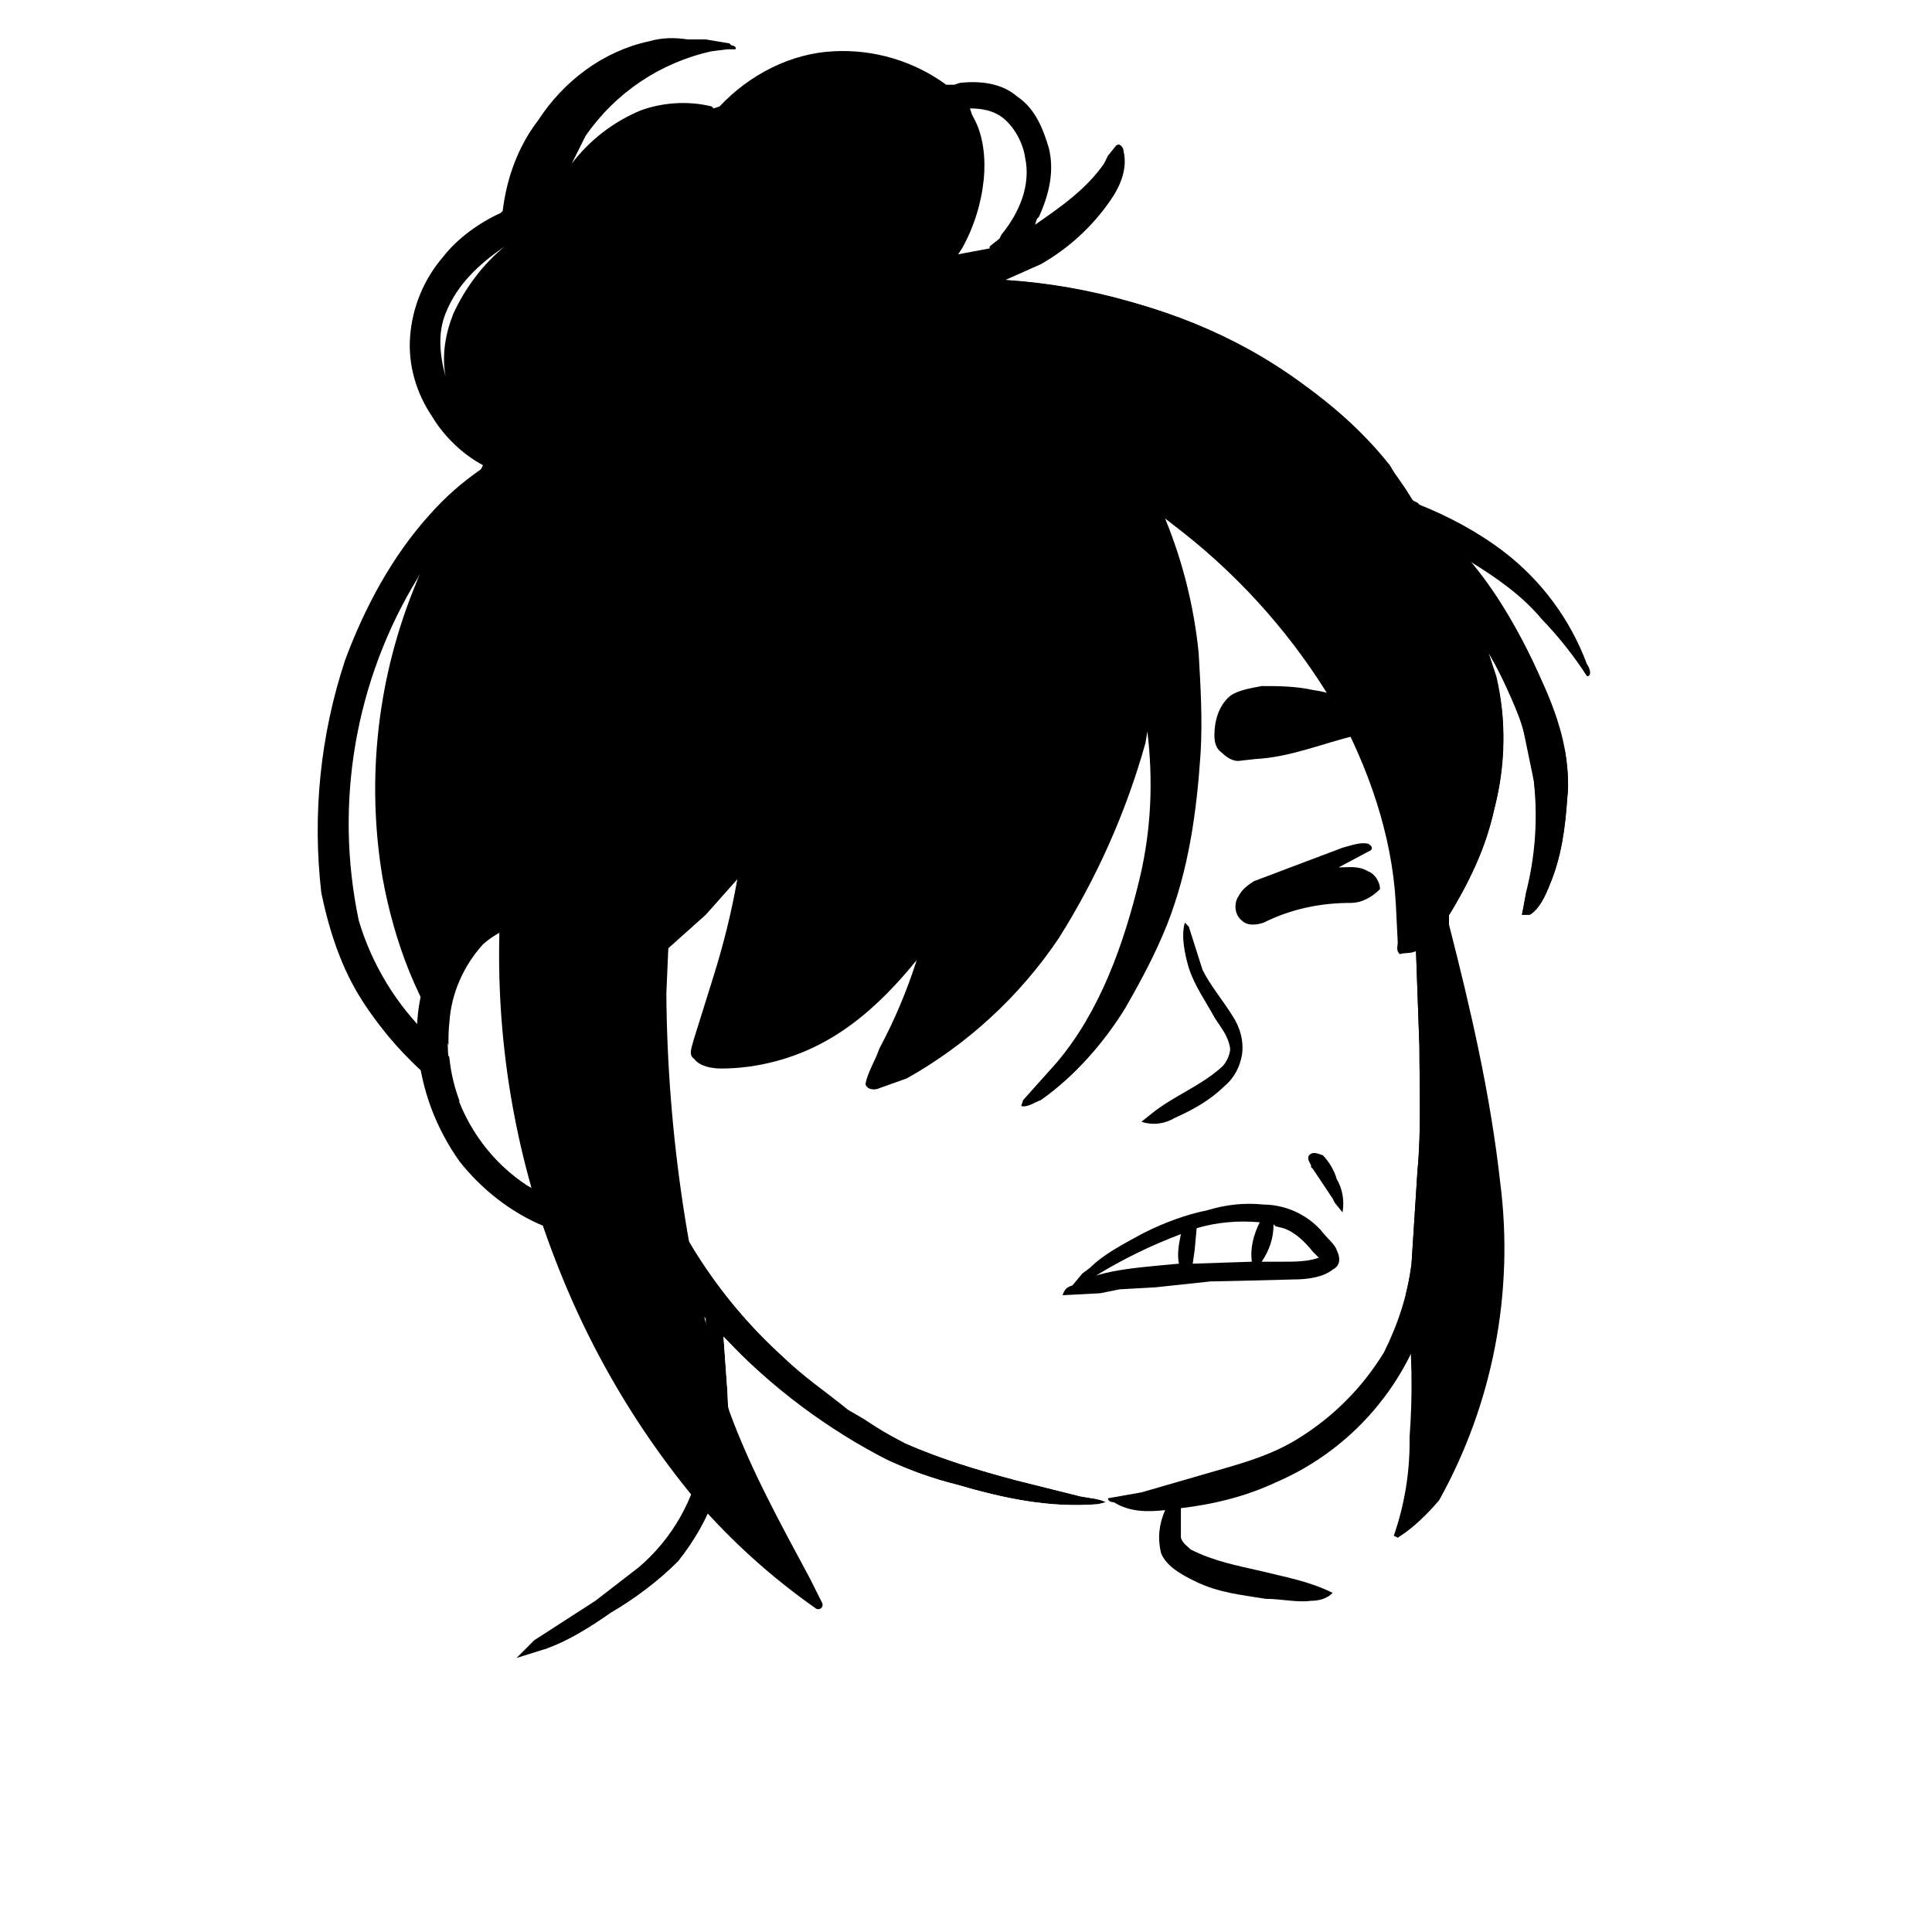
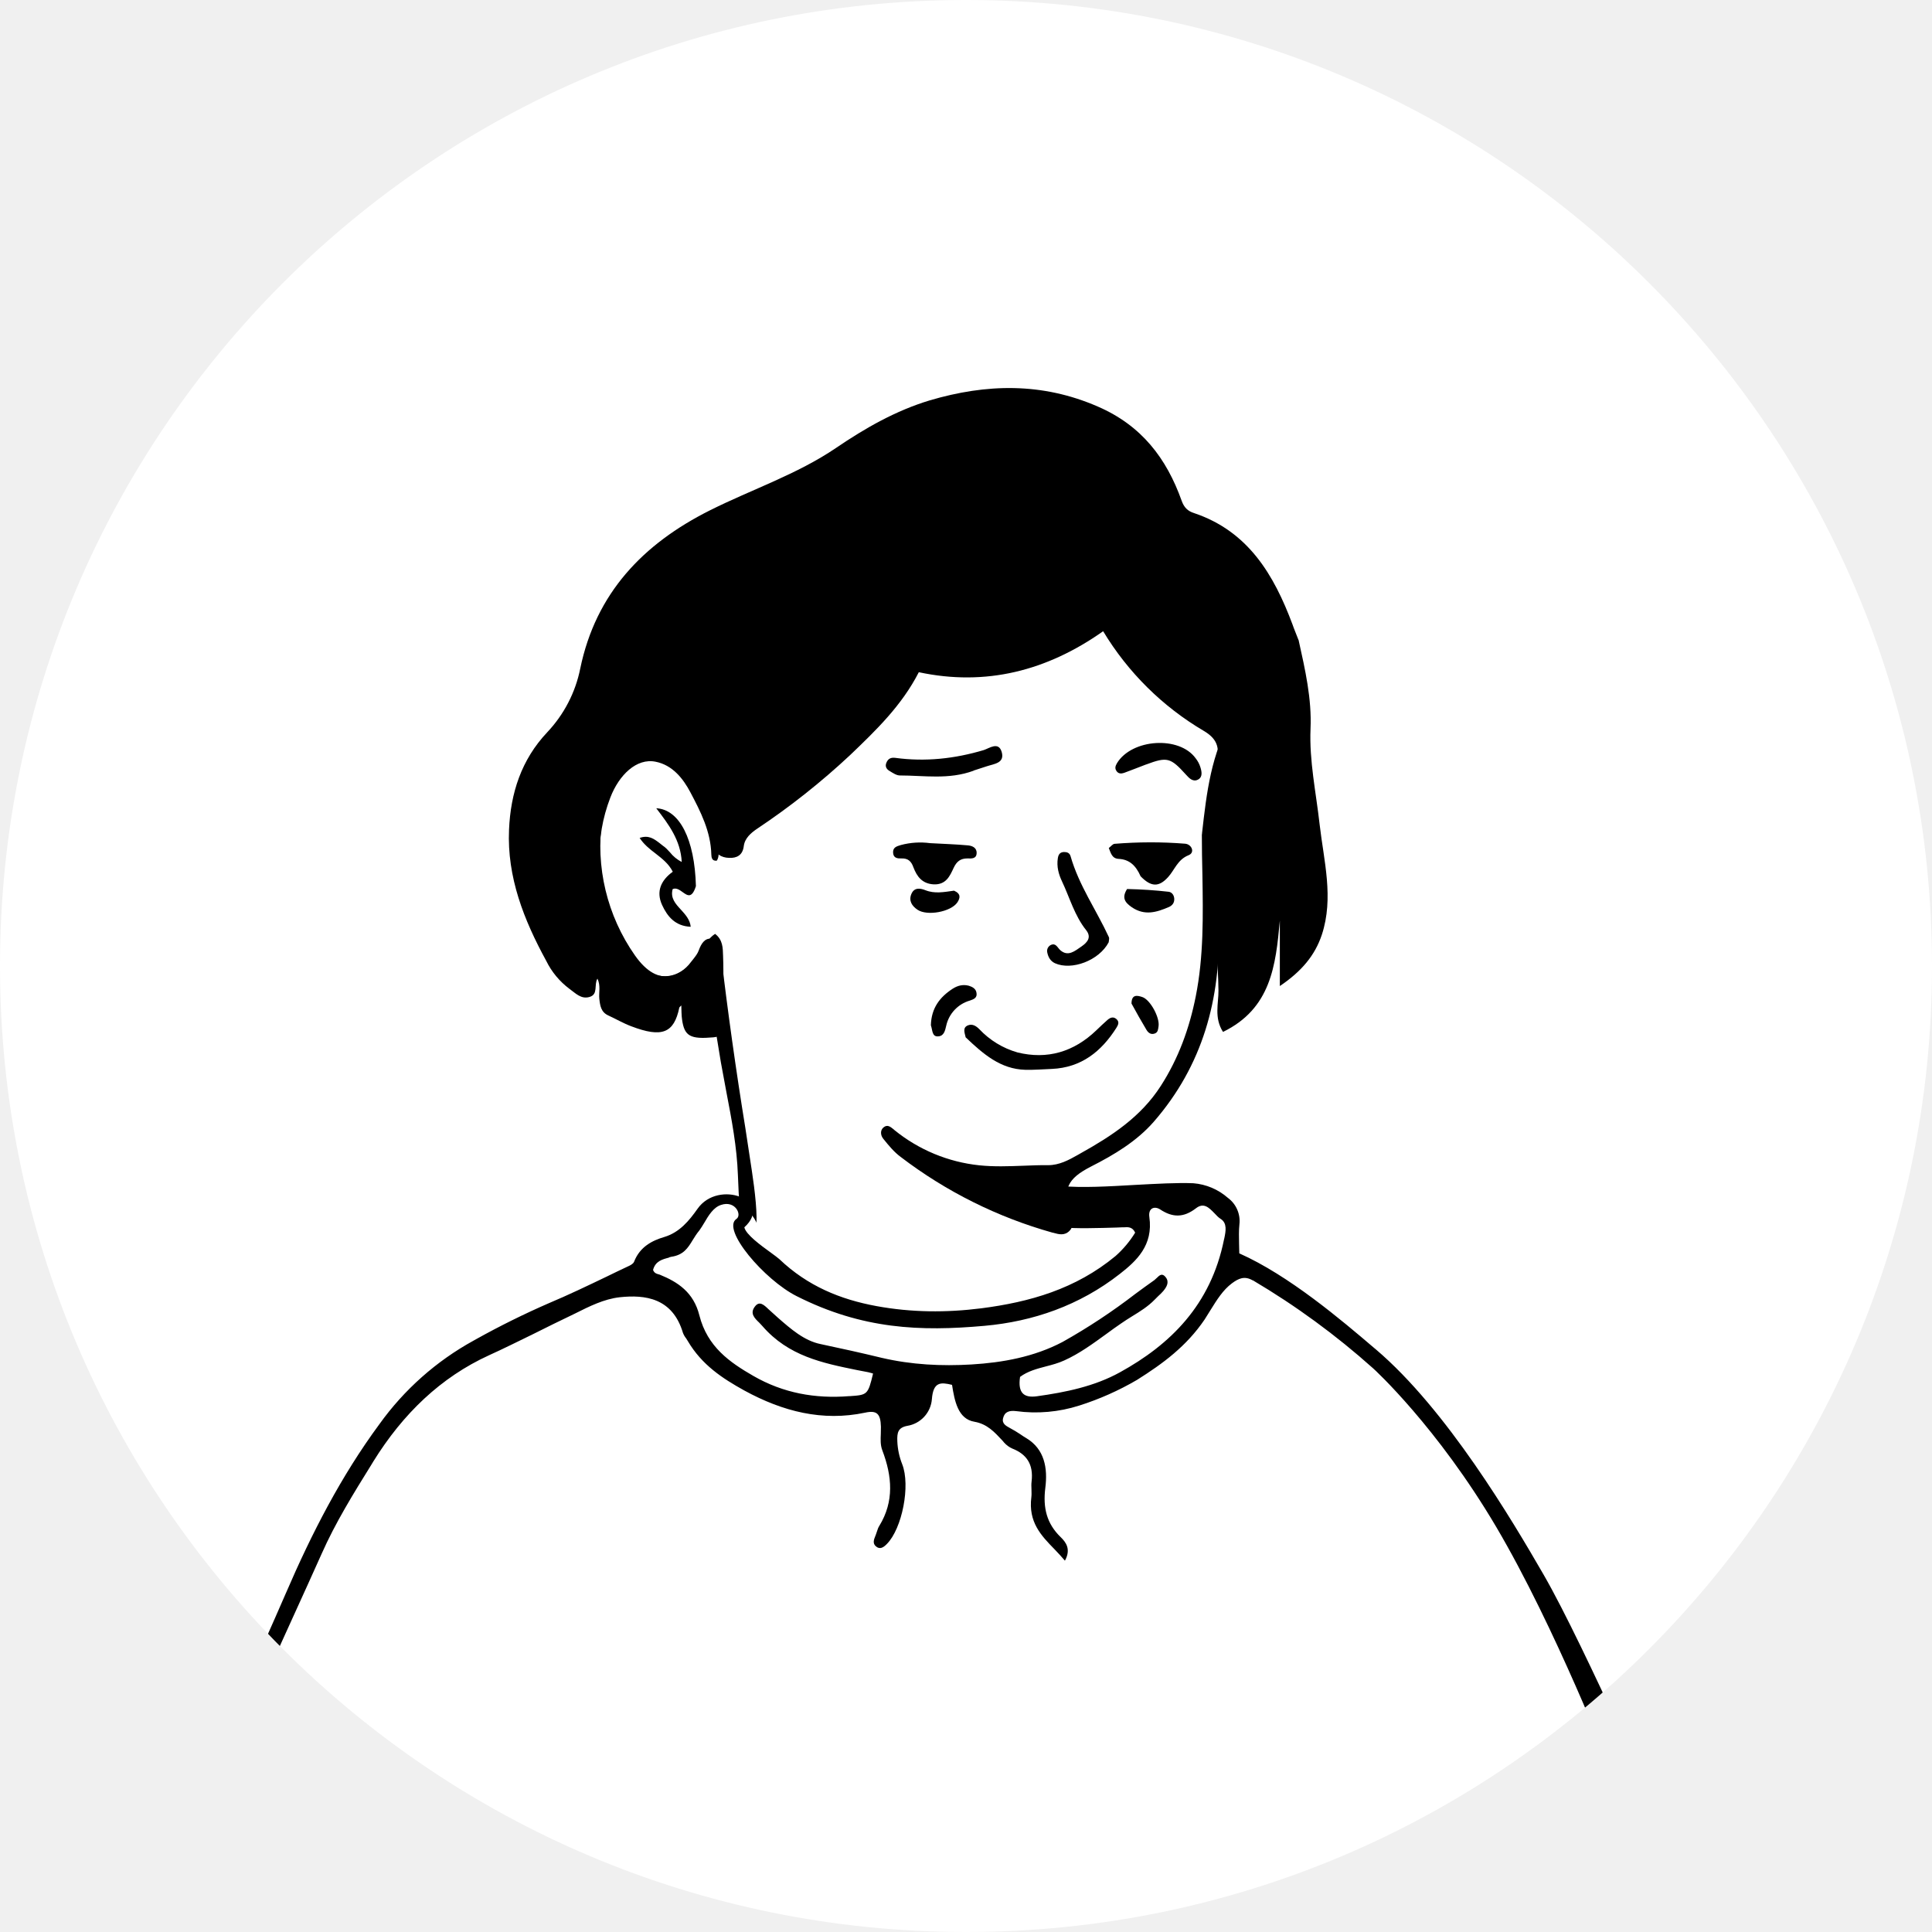
- <svg xmlns="http://www.w3.org/2000/svg" viewBox="0 0 980 980" fill="none" shape-rendering="auto">
+ <svg xmlns="http://www.w3.org/2000/svg" viewBox="0 0 1744 1744" fill="none" shape-rendering="auto">
  <mask id="viewboxMask">
-     <rect width="980" height="980" rx="0" ry="0" x="0" y="0" fill="#fff" />
+     <rect width="1744" height="1744" rx="872" ry="872" x="0" y="0" fill="#fff" />
  </mask>
  <g mask="url(#viewboxMask)">
-     <rect fill="#ffffff" width="980" height="980" x="0" y="0" />
-     <g transform="translate(10 -60)">
-       <path fill-rule="evenodd" clip-rule="evenodd" d="M348 80h-9c-7-1-13-1-20 1-23 5-43 20-56 40-10 13-16 29-18 46l-1 1c-11 5-22 13-29 22a70 70 0 0 0-17 41c-1 14 3 28 11 40 6 10 15 19 26 25l-1 2c-10 7-18 14-26 23-19 21-33 47-43 74a275 275 0 0 0-12 118c4 19 10 38 21 55a182 182 0 0 0 78 67 435 435 0 0 0 141 234v1l10 6c2 0 3 1 4-1v-3l-1-1-9-18-5-8c-10-20-20-39-28-59-11-25-18-51-23-77a998 998 0 0 1-12-112c-2-16-1-32-1-48a2087 2087 0 0 0 3-10l1-1c8-6 14-13 21-20l1-1 10-11-8 35-1 3a394 394 0 0 1-15 49c0 3 2 5 4 6 3 3 8 3 12 3 9 0 18-2 27-4 12-3 24-8 34-16 15-9 27-22 38-35l-1 3a266 266 0 0 1-19 45c-2 4-5 9-6 14 0 2 2 3 3 3 3 1 7 0 11-2h1c16-6 29-16 42-27a252 252 0 0 0 53-68c14-24 26-50 32-78l1-3 1-3a231 231 0 0 1-11 96 215 215 0 0 1-49 87l-4 4-1 3c3 1 6-1 8-2l1-1c18-12 33-30 44-49a276 276 0 0 0 38-127c1-20 0-40-2-60s-6-41-16-59l2 1a340 340 0 0 1 58 58l3 3c-4 28-6 56-4 84l1 12c2 21 4 43 8 64 2 12 6 24 11 36l4 9 9 23 18 48a351 351 0 0 1 14 128 145 145 0 0 1-8 50l2 1c8-5 15-12 21-19a263 263 0 0 0 31-161c-5-45-15-88-26-131v-5c19-30 30-66 27-102-1-11-4-21-7-31 7 12 12 24 17 36l6 29a158 158 0 0 1-4 57l-2 11h4c5-3 8-10 10-15 6-14 8-30 9-45 2-21-5-42-14-61-9-20-20-40-34-57l-1-1c13 8 26 17 36 29a192 192 0 0 1 23 29c3 0 1-5 0-6a128 128 0 0 0-42-57c-13-10-28-18-43-24l-1-1-4-2-10-17c-19-24-44-43-71-58a298 298 0 0 0-124-36l18-8c14-8 26-19 35-32 5-7 9-16 7-25 0-2-2-5-4-3l-4 5-2 4c-9 13-22 22-35 31l1-3 1-1c5-11 8-23 5-35-3-10-7-20-16-26-8-7-19-8-29-7l-3 1h-4a89 89 0 0 0-57-17c-22 1-43 12-58 28l-3 1-1-1c-12-3-25-2-36 2a85 85 0 0 0-35 27l6-12 1-2a105 105 0 0 1 64-43l8-1h4c1-1-1-2-2-2l-1-1-12-2Zm151 40c-5-4-11-5-17-5l1 3 1 2c5 9 6 21 5 31a91 91 0 0 1-11 35l-2 3 16-3v-1l5-4 1-2c9-11 15-25 12-39-1-7-5-15-11-20Zm-253 65c-11 9-20 21-26 34-4 10-6 21-4 32-3-11-4-22 0-32 6-15 17-25 30-34Zm-45 171 2-5-1 2a239 239 0 0 0-30 174 136 136 0 0 0 36 59c6 7 13 13 20 18l-5-5-1-3c-20-26-32-58-38-91a273 273 0 0 1 17-149Z" fill="#000000" />
-       <path d="M528 244c41 6 80 22 113 47 28 21 50 49 65 81 13 28 20 60 19 91-1 15-3 30-8 44h-2l1-21c1-30-2-59-13-87-10-30-28-57-50-79-42-40-98-62-156-63a243 243 0 0 0-196 94 207 207 0 0 0-40 139l2 25c8 0 19 0 25 7l-3 3-17 1c-12 1-24 5-33 13a64 64 0 0 0-17 39c-5 32 12 65 39 83 16 10 36 15 55 9 4-2 9-5 14-3 3 1 4 4 5 7a251 251 0 0 0 90 100c8 7 18 13 28 18 18 8 38 14 57 19l32 8c5 1 9 1 13 3l-4 1c-25 2-48-3-72-10-12-3-23-7-34-12a306 306 0 0 1-84-63l2 28c1 17 0 35-6 52-4 12-11 24-19 34-10 10-22 19-34 26-10 7-21 14-32 18l-16 5 9-9 31-20 22-17a95 95 0 0 0 32-56c2-14 2-28 2-43v-27c-10-14-22-29-27-46-17 8-38 7-55-1-17-7-32-19-43-33-12-17-19-36-21-56s2-40 15-56c9-10 22-18 35-21-4-14-6-29-6-44a234 234 0 0 1 83-173 249 249 0 0 1 199-55Z" fill="#000" />
-       <path d="M653 320c22 22 40 49 50 79 11 28 14 57 13 87l-1 21-5 15-2 13 2 56c0 21 1 42-1 63l-3 47c-2 16-7 31-14 45-11 18-26 33-44 44-13 8-27 12-41 16l-38 11-17 3c0 1 1 2 3 2 8 5 17 5 26 4-3 7-4 14-2 22 3 7 11 11 17 14 12 6 24 7 36 9 7 6 14 14 16 24 2 8 2 16-2 23-5 10-14 18-24 23-13 8-27 14-42 18a468 468 0 0 1-222-1c-17-4-33-9-48-17-12-6-23-13-32-22-5-7-9-14-10-23 11-4 22-11 32-18 12-7 24-16 34-26 8-10 15-22 19-34 6-17 7-35 6-52l-2-28 22 23c19 15 40 30 62 40 11 5 22 9 34 12 24 7 47 12 72 10l4-1c-4-2-8-2-13-3l-32-8c-19-5-39-11-57-19l-29-17c-11-9-23-17-33-27a251 251 0 0 1-56-74c-1-3-2-6-5-7-5-2-10 1-14 3-19 6-39 1-55-9a88 88 0 0 1-39-83c1-14 7-28 17-39 9-8 21-12 33-13l17-1 3-3c-6-7-17-7-25-7l-2-25a207 207 0 0 1 40-139 243 243 0 0 1 196-94c58 1 114 23 156 63Z" fill="#ffffff" />
-       <path d="M710 522c3 0 3 4 4 6 3 11 4 23 5 34l2 21c1 22 2 43 1 65-1 21-1 44-5 65a136 136 0 0 1-80 99c-15 7-31 11-48 13v15c1 3 3 4 5 6 12 6 23 8 36 11 12 3 24 5 36 11-3 3-7 4-11 4-7 1-15-1-23-1-12-2-24-3-36-9-6-3-14-7-17-14-2-8-1-15 2-22-9 1-18 1-26-4-2 0-3-1-3-2l17-3 38-11c14-4 28-8 41-16 18-11 33-26 44-44 7-14 12-29 14-45l3-47c2-21 1-42 1-63l-2-56 2-13ZM252 549c8 0 17 1 23 7 5 4 10 9 12 15 1 3 0 6-2 8l-13 8c-7 6-7 19 0 25 6 5 14 8 21 11 2 0 5 1 6 3-1 2-3 3-5 3-10 0-20-3-28-9-5-3-8-8-9-13-2-8-2-17 4-24 4-6 11-9 18-12-4-5-7-11-14-13-7-3-15-3-22-5l9-4Z" fill="#000" />
-       <path d="M455 468c14 0 27 5 38 13 15 10 26 25 30 43v14c-1 1-2 2-4 1-3-3-5-8-7-12-8-14-18-28-32-36-10-6-22-8-33-6 7 12 11 26 11 40 0 9-4 16-8 24-2 2-5 1-7 1-7 0-13-2-20-4-3-2-8-4-10-8l-1-14 4-19-6 8c-3 4-10 4-13 0-3-3-3-8-1-12 6-8 13-16 22-22 11-8 24-11 37-11ZM684 488c2 1 3 3 0 4l-15 8c5 0 10-1 15 2 3 1 6 5 6 9-4 4-9 7-15 7-15 0-30 3-44 10-3 1-8 2-11-1-4-3-4-9-2-12 2-4 5-6 8-8l45-17c4-1 9-3 13-2Z" fill="#000000" />
-       <path d="M480 404c10 1 19 0 29 3 9 3 18 10 22 19 4 6 2 16-6 19-6 4-15 3-23 2-20-3-40-9-60-14l-20-4-10-2-4-4c2-4 6-6 10-7l20-7 18-3 24-2ZM656 410c8 1 15 4 22 7l9 4c2 2 3 6 1 8l-10 4c-17 4-33 11-51 12l-9 1c-3 0-6-2-8-4-3-2-4-5-4-9 0-7 2-15 8-20 4-3 11-4 16-5 8 0 17 0 26 2Z" fill="#000000" />
-       <path d="M296 658c3 2 5 6 5 9 2 8 1 17 0 25-2 6-3 14-9 17-6 2-11-1-13-6-3-8-1-18 0-26 1-5 2-12 5-16s8-5 12-3Z" fill="#000000" />
-       <path d="m591 528 2 2 7 22c4 8 10 15 15 23 4 6 6 13 5 20-1 6-4 12-9 16-7 7-16 12-25 16-5 3-11 4-17 2l5-4c11-9 25-14 36-24 2-2 4-6 4-9-1-7-5-11-8-16-5-9-10-16-13-25-2-7-4-16-2-23Z" fill="#000000" />
-       <path fill-rule="evenodd" clip-rule="evenodd" d="M661 646c3 3 6 8 7 12 3 5 4 11 3 17l-4-5-1-2-10-15-1-1v-1c-1-2-2-3-1-5 2-2 4-1 7 0Zm-30 25a40 40 0 0 1 29 13c3 4 7 7 8 10 2 4 2 8-2 10-5 4-13 5-20 5a5207 5207 0 0 1-42 1l-28 3-18 1-10 2-19 1c1-3 2-4 5-5l5-6 4-3c7-7 17-12 26-17l2-1c10-5 21-9 31-11 10-3 19-4 29-3Zm-6 29c-1-7 1-14 4-20-11-1-22 0-32 3l-1 11-1 7 30-1Zm11-19 1 1 4 1c6 2 11 7 15 12l3 3c-6 2-12 2-19 2h-10c4-6 6-12 6-19Zm-48 20c-1-5 0-10 1-15a254 254 0 0 0-43 21c10-3 21-4 31-5l11-1Z" fill="#000000" />
-       <path d="M559 212c40 10 78 29 108 56 14 11 26 25 36 40l5 8c10 9 19 19 27 29a236 236 0 0 1 49 97c1 8 2 15 1 23-1 15-3 30-9 44-2 5-5 12-10 15h-4l2-9a154 154 0 0 0 1-76c-4-17-11-33-20-48l4 12c5 21 5 45-1 67-4 20-13 38-24 56-5 5-9 12-15 16-3 2-6 1-9 2-2-2-1-4-1-6l-1-20c-2-35-14-69-31-100a318 318 0 0 0-77-88l-9-7a244 244 0 0 1 17 68c1 17 2 34 1 51-2 30-6 59-17 87-6 15-13 28-21 42-11 18-26 35-43 47-3 1-7 4-10 3l1-3 17-19c22-26 34-60 42-93 6-25 7-50 4-75l-1 6a376 376 0 0 1-44 99 227 227 0 0 1-77 71l-14 5c-2 1-6 1-7-2 1-6 5-12 7-18a267 267 0 0 0 19-45c-13 16-28 31-46 41-16 9-35 14-53 14-5 0-11-1-14-5-3-2-1-6 0-10l10-32c5-16 9-32 12-49l-16 18-19 17-1 23a756 756 0 0 0 32 212c11 30 26 57 41 85l6 12c1 2-1 4-3 3a335 335 0 0 1-61-55 433 433 0 0 1-97-326l-2-4a181 181 0 0 1-13-130c10-32 27-60 50-83 27-27 61-47 97-60 58-20 122-22 181-6Z" fill="#000000" />
+     <rect fill="#ffffff" width="1744" height="1744" x="0" y="0" />
+     <g transform="translate(531 487)">
+       <path d="M554 727.7c-99.2 297-363.8 388.6-503.7 19.8-19.3-50.7 31-69.5 66.2-91.9 24.1-15.3 36.8-28.5 35.3-42.2-7-64.4-36.9-243.8-36.9-243.8l-3-5.8s.7-1.6-2.2 1.2c-3 3-9.9 34.2-37 34.2-24.5 0-49.2-10.9-61-86.3C7.2 285.6 9.6 214 40 201c12.5-5.3 24-7.2 35.2-.8 11.3 6.4-13-22 112-126C268.4 6.4 396.7-3.5 448.5 8 500.3 19.5 552 44.8 574.9 98.5c27.8 65-25.9 114.3-14 262.5-2.2 53.6.8 171.2-146.6 210.6-28 7.5-19.3 48.4 22.7 58.4 67 21 117 72.3 117 97.9" fill="#fff" />
+       <path fill-rule="evenodd" clip-rule="evenodd" d="m554 266.2.1-1.4c4.1-36.4 8.2-71.7 27.1-103.4 6.5 4.4 5.7 10 3.7 15.2-19.9 51.2-18 104.4-16.2 157.6l.4 14c2.1 66.4-14.5 126.8-58.7 177.5-15.4 17.6-35.8 29.8-56.5 40.3-21.4 11-25.9 20.1-19.2 43.6l.8 2.6c1.4 3.9 2.8 7.9-1 11.8-4.5 4.6-9.5 3.3-14.8 1.8l-.6-.1a406.4 406.4 0 0 1-137-68.3c-6-4.4-10.8-10.3-15.5-16.1l-.3-.4c-2.5-3-3-7.8.5-10.4 3.3-2.5 5.8-.5 8.7 1.8l1 .9a145.5 145.5 0 0 0 76.3 31.7c13.4 1.4 26.6.9 40 .4 7.4-.3 14.8-.6 22.3-.5 10.2 0 18.7-4.7 26.7-9.2l2.8-1.6c27.8-15.5 54.3-32.8 72.2-60.7 16.1-25 25.9-52.2 31.6-80.9 7.2-36.1 6.6-72.7 6-109.8-.3-12-.5-24.2-.5-36.4ZM50.6 190.8c21.9-1.7 34 11.2 44.3 26.3a140.4 140.4 0 0 1 22.4 61.5c.5 3.7 1 7.6-1.2 11.3-4.5.6-4.9-3-5-5.6-.5-20.7-9.7-38.7-18.9-56.1-6.6-12.5-16.2-24.6-31.4-27.6-17.2-3.5-33 12-40.8 32.2-14.5 37.6-12 74.6 1.4 111 5.8 15.9 13.1 32.1 27.8 43.2 14.8 11.3 32.7 9.3 43.6-5.7l2-2.5c2-2.6 4-5.1 5-8 2.1-5.8 5.4-11.2 11.3-10.4 6.8 1 8 8.3 8.7 14a3661 3661 0 0 0 22 156.7l5.9 38.8c2.6 17.1 5.6 41.7 3.6 52.1a28 28 0 0 0-.3 2.2c-.4 2.8-.6 5-4.2 5.5-4.9.8-7-2-7.7-6.4-2.3-17-3-23.6-4-49.6-.9-25.2-5.6-50-10.4-74.9l-5-27c-5.2-30.8-10.3-62-10.8-97l-2 3c-7.6 11.3-13.7 20.5-24.5 24a40.5 40.5 0 0 1-46.1-12.5 127.8 127.8 0 0 1-28.8-55.8c-8.4-34-9.9-67.1.9-100.6 5.2-16.1 23.7-44.7 42.2-42Zm34.6 127.5c4.4 3.2 8.4 6 12-5.4-1.1-42.2-14.7-69.2-35.8-70.3 11.2 14.6 22 28.8 23 48.5a32.3 32.3 0 0 1-10.7-8.8c-2-2.2-4-4.4-6.5-6l-3-2.4c-4.8-3.6-9.7-7.4-17.8-4.5 3.8 5.8 9 10 14.3 14 6 4.7 12 9.3 15.6 16.5-10.6 7.7-15.2 17.7-9.7 29.9 4.8 10.5 11.9 19.2 25.9 19.8-.6-6.3-4.7-10.9-8.8-15.4-5-5.4-9.7-10.6-7.5-18.6 3.2-1.5 6.2.7 9 2.7Z" fill="#000" />
    </g>
-     <g transform="translate(10 -60)" />
+     <g transform="translate(178 1057)">
+       <path d="M1292.6 693H83.3l8.6-63.3S14.2 603.3 6.5 588c-7.8-15.3 84.2-214.1 96.8-245.6C116 310.8 200.1 188 239 168.3a3409.1 3409.1 0 0 1 147-69.7c4.8-2.1 7.2-3 14.8-16.1 7.7-13 33.6-18.8 43-26.5 4.3-3.5 14.6-31.5 35.3-28a32.4 32.4 0 0 1 26.2 19.6s11.8 99.2 188.1 84.7c52.6-4.2 156-39 160.7-77.4 2.2-18.4-11.5-32-11.5-32s53-8.9 77.1 5c24.1 14 14.8 52 14.8 52s83.3 47 110.1 72.8C1090 196.4 1184 303.9 1225 404.5c23.1 57 77.8 160.3 85.9 173.4 8.1 13-27 36-27 36l8.8 79Z" fill="#fff" />
+       <path fill-rule="evenodd" clip-rule="evenodd" d="M952.9 98.7a688.9 688.9 0 0 1 108.5 79.4c1.2 1 58 53.1 111.2 143.2C1226.1 412 1276 540.7 1276 540.7c10.1 26.7-34.4 57-63 73.5-50.6 29.1-78.5 51.8-75.3 51.1 30-5.9 75.6-29.2 102.5-45a98 98 0 0 1 18.8-7.7c3.2-1 6.4-2.1 9.7-3.4l2.5 9.4c4 14 7.6 27.5 7.8 42v3.7c0 9 0 18 3.7 27.7 5.2 1 9 1 13.1 0l-.2-2c-2-20.2-4-39.4-6.8-58.5-.9-6.2 0-10.3 5.2-12 5.7-2 10.1-6 14.5-10 2.3-2.2 4.5-4.3 7-6 9.8-7.2 10.9-16.9 4.5-26.1-8-11.8-13.7-24.9-19.5-38-2.1-5-4.3-10-6.7-15l-8.8-18.9c-23.3-50-50-107-69.5-140.9-28.7-49.7-87.5-149.1-151.5-203.5l-1.8-1.5c-29.2-24.9-76.7-65.3-121.5-85.2l-.2-8.4c-.1-6.1-.3-12 .3-17.7a26 26 0 0 0-10.4-24 53.8 53.8 0 0 0-31.2-13.2c-14.7-.6-33.4.5-52.4 1.5-24 1.4-48.5 2.8-67 1-11.3-1.1-12.8 2.2-9.6 15-10.5 8.5-10.3 12.7 1 19 3 1.6 6.3 2.7 9.6 3.2 10 1.5 35.5.7 49 .3l4.8-.2h1.7c3.8-.3 7.9-.6 10.4 4.8A93.8 93.8 0 0 1 829 76.8c-36.1 29.9-77.7 41.6-121.2 47.2-31.6 4-63 3.8-94.6-2-32.7-6-62.2-18.1-87.7-42.4-1.3-1.2-4.2-3.3-7.6-5.8-9.1-6.6-22.5-16.3-24-22.9 26.7-24.2-23.2-43.7-42.2-16.8-7.6 10.8-16.3 21.4-30 25.5-10.8 3.2-22 8.7-27.3 22.3-.8 2-3.4 3.3-5.4 4.2-6.5 3-13 6.2-19.4 9.3-17.3 8.3-34.6 16.6-52.2 24a751.6 751.6 0 0 0-65.3 32.3l-2.5 1.4a256.6 256.6 0 0 0-85.2 75.6C130 275.3 103.4 327 80 381.3c-13 30-26.5 60-40 89.8l-2 4.2c-2.3 5.3-4.7 10.4-7.2 15.6-11.7 25.3-23.5 50.6-28.7 78.8-3.8 20.3-4.5 34.6 16.3 48.9 16.6 11.3 32.8 22.5 52 26.7 8.8 2 10.9 8 9.5 16.6l-1.6 9.2c-1.3 7.3-2.6 14.6-3.3 21.9H90c.6-15.6 4.1-30.6 8-47l3.6-15.7c19 9.4 38.5 17.3 57.9 25 27 11 54.2 22 80.5 37.2 9.7.6 19.3.5 29-.4l-.4-.7c-.7-1.5-1.2-2.7-2-3-13.5-6.1-26.5-13.5-39.4-21a460.4 460.4 0 0 0-39-20.6c-9.8-4.4-19.4-9.1-29-13.8a555 555 0 0 0-50.1-22.6c-9-3.4-18.2-5.7-27.5-8a350.4 350.4 0 0 1-57-18.7c-8-3.3-11.1-8.7-7.4-19.6 6-17.8 13-35.2 20.3-52.4 8.7-20.3 17.9-40.4 27-60.5L75 428l12.9-28.4c8.1-17.9 16.3-35.7 24.3-53.7 12.7-28.7 29-54.9 45.2-81l1.7-2.8c26.7-43 60.8-75.8 104.3-95.7 13.3-6 26.4-12.6 39.6-19a2169.7 2169.7 0 0 1 37.7-18.5c13.2-6.6 26.4-13.3 40.8-14.9 22.7-2.4 47.6.5 57 32.2a19 19 0 0 0 2.9 5l1.5 2.4c12.6 21.4 31.1 33.6 51 44.6 34.8 19 70.6 28.1 109 20 10.5-2.3 14 .8 14.3 12.7l-.1 6.3c-.2 5.1-.5 10.2 1.4 15.1 8.8 23.2 10.8 45.9-2.7 68-1 1.5-1.6 3.3-2.2 5.2l-1 2.9-.4 1c-1.3 3.2-2.7 6.7.4 9.4 3.7 3.3 7 1 10-2.1 13.8-14 21.4-52.8 13.8-72A63 63 0 0 1 632 244c-.3-7.8.6-12.3 9-13.9a26.5 26.5 0 0 0 22.2-24c1.2-15.9 8-15.5 18.2-13 2.3 14.7 5.4 30.8 20.2 33.3 11.5 2 18.1 9.3 25.3 17l1.5 1.8c2.1 2.3 4.6 4.2 7.4 5.4 12.7 5 19.3 14 17.4 29.8-.3 2.3-.2 4.7-.1 7 0 2.4.2 4.8-.1 7-2.9 22.6 8.8 34.7 21 47.2 3.1 3.3 6.3 6.6 9.3 10.2 5.7-10.4.9-16.7-4-21.4-12.3-12-16-26.1-13.7-44.3 2.3-18-.8-35-17-44.8-2-1.2-3.9-2.4-5.7-3.7a107.8 107.8 0 0 0-9.2-5.5c-3.6-2-7.5-4-6.2-9 1.4-5.8 5.7-7 11.7-6.3a130 130 0 0 0 57-5 257.2 257.2 0 0 0 52.2-23.2c23.2-14.6 44.6-30.3 61-54.5l5.5-8.8c5.5-8.8 11-17.8 19.2-23.9 6-4.4 11.3-6.9 18.7-2.6ZM425.9 78l2-.5c11-1.6 15-7.8 19.4-15.1 1.7-2.8 3.6-5.8 6-8.7 1.4-2 3-4.4 4.5-7 3.8-6.5 8.2-13.8 15-16 13-4.5 19.2 9.1 14 12.6-14 9.3 25.4 55.2 54.3 69.7 59.4 30 111.8 32 169.7 26.8 43.6-3.9 85.6-18.3 122-46.8 15-11.7 30.4-25.8 26.7-51.5-1.1-8 4.6-10 9.7-6.8 11.3 7.5 21.2 7.6 32.4-1 7-5.5 11.8-.5 16.6 4.4 1.9 2 3.7 4 5.7 5.2 6 3.8 4.6 11 3.3 17.4l-.3 1.2c-11.9 59.2-48.6 94.9-94 119.9-23 12.7-49 18-74.9 21.6-11.5 1.6-17.4-2.7-15.2-17.5 7-5.2 15.2-7.3 23.5-9.5 5.5-1.4 11-2.9 16.3-5.3 13.8-6.2 26-15.2 38.3-24.1 4.4-3.2 8.7-6.4 13.2-9.4a214 214 0 0 1 9.7-6.3c7.2-4.4 14.5-8.9 20.6-15.2l3-3a53 53 0 0 0 4.6-4.6c2.9-3.5 5.8-7.9 2.4-12.4-3.2-4.3-5.7-2-8.1.4l-2.2 2c-5.7 4-11.3 8.1-17 12.3a543.8 543.8 0 0 1-66 43.6c-25.7 13.5-54 18.6-82.2 20.3-27 1.6-53.9.3-81-6-18.1-4.4-36.7-8.5-55.1-12.4-14.9-3-27-13.7-38.8-24a633 633 0 0 0-8.3-7.5c-4-3.8-8.2-8-12.4-2.2-4.5 6-.2 10.3 4 14.3l2.8 3c23.6 27.3 54.5 33.5 85.3 39.8l10.4 2 3 .8 1.3.4c-4.6 19.3-5.2 19.3-21.1 20.4h-.7C558 205.7 529 200.6 502 185c-21.2-12.2-41.5-26.2-48.7-54.7-5.2-20.7-19.3-30-35.8-36.7l-1.4-.4c-1.7-.5-3.4-1-4.6-3.8 2.1-8 8.3-9.6 14.5-11.2Z" fill="#000" />
+     </g>
+     <g transform="translate(266 207)">
+       <path d="M906.2 370.6c6 27.1 12 53.2 10.8 80.4-1.2 29 5 57.4 8.2 86.1 3.8 33 13 66.4 2 99.7-6.2 18.6-18.2 33-37.9 46.3V624c-3.7 40.6-8 79.4-51.3 100.5-8.2-12.8-4-25.7-4.1-37.4-.6-46.9-9.8-93-10.5-139.8-.4-21.5 3.2-42.4 8-63.1.1-.9.6-1.6.8-2.4 2.3-12 2.4-20.8-11.5-29a260.2 260.2 0 0 1-90.9-90c-50.7 35.8-106 49.9-166.4 37-15.4 30.1-38.6 52.4-62 74.8a654.1 654.1 0 0 1-83.8 66.4c-5.5 3.7-11.3 8.5-12.2 15.8-1 8.3-6.4 10.9-13.2 10.6-7.2-.2-12.5-3.5-14.7-11.5-4.6-16.4-10.3-32.4-15-48.7-3.9-13-13-21.6-22.8-29.7-11.4-9.5-33.5-4.9-44.4 9a91 91 0 0 0-17.7 45.6 172.3 172.3 0 0 0 29.6 123.4c21.5 30.5 43 20.4 59.5-4 3.8-5.4 6.6-11.5 12.8-15.5 7 5.3 7 12.7 7.2 19.6.8 18.3-.6 36.6 2.2 54.9 1.3 8 2 17.7-11 18.9-20.7 1.8-26.1-1-28.2-16-.6-4-.5-8.3-.7-12.8-.7.8-1.6 1.4-1.8 2-4.8 23-15.6 27.4-43.4 16.8-7.2-2.7-13.8-6.6-20.8-9.8-6.5-3-7.3-8.8-8-15-.6-5.7 1.4-11.7-1.7-18.2-3.3 5.7.9 14.1-7 16.5-7.8 2.4-12.9-3.5-18.3-7.3a70 70 0 0 1-20.9-25.2c-20.2-37-35.5-75.6-33.6-118.5 1.4-32.8 11-63 34.5-87.9 15.1-16 25.5-36 29.8-57.6C271.9 328.5 314.3 284 375 253.6c37.8-18.9 78.5-32.4 113.6-56.2 26.6-18.1 54.2-33.8 84.7-43C624.2 139.4 674.5 138 725 160c39.5 17.1 62 46.7 75.7 85.1 2.2 6.2 5.7 9.3 11 11 49 16.4 72.2 55.6 89 100.5 1.5 4.4 3.4 8.7 5.4 14Z" fill="#000" />
+     </g>
+     <g transform="translate(791 871)">
+       <path d="M80.7 65.4c-1.1-4.6-2.8-8.8 2-10.8C86.7 53 90 55 93 58a76 76 0 0 0 34.4 21c27 6.7 51-.5 71.2-19.9 3.4-3.2 6.7-6.5 10.2-9.5 2.4-2 5.1-3.2 8-.7 3 2.7 1.5 5.4-.1 8-13.6 21.4-31.7 35.8-58.1 37-8 .3-16.1 1-24.1.8-22.4-.6-38-14.3-53.8-29.3ZM49.3 54.5c.4-15.5 8-25.4 19.7-33 4.7-3 9.4-4 14.5-2.7 3.3 1 6.5 2.7 7 6.6.7 4.3-2.4 5.6-6 6.8a30.5 30.5 0 0 0-21.4 22.9c-1 4.3-2 9-7 9.4-5.9.6-5.2-5.4-6.8-10ZM230.4 35c0-8.8 5.4-7.4 9.7-6 7.2 2.3 16 18.6 14.7 26.5-.4 2.5-.4 5.3-3.3 6.4-3.4 1.3-5.8-.4-7.5-3.1a710 710 0 0 1-13.6-23.9Z" fill="#000" />
+     </g>
+     <g transform="translate(653 805)" />
+     <g transform="translate(901 668)">
+       <path d="M99.8 182.6c-8.7 16.5-33.4 25.7-48.5 18.9-4.3-2-6.2-5.8-7-10-.5-2.7.9-5.3 3.3-6.5 4.6-2 5.8 2.3 8.6 4.8 7 6 13 .7 19-3.4 5.8-4 9.1-8.5 4.3-14.7-10.5-13.1-14.8-29.2-21.8-44-3.1-6.5-5-13.5-3.8-21 .5-3.3 1.9-5.5 5.6-5.6 2.8 0 5 .8 5.9 3.8 7.5 26.3 23.3 48.6 34.6 73.1.5 1 0 2.5-.2 4.6Z" fill="#000" />
+     </g>
+     <g transform="translate(610 680)">
+       <path d="M407.4 122.5c13 .3 25.4 1.1 37.6 2.5 3 .4 5 3.3 5 6.7 0 3.3-1.7 5.6-4.7 7-11.2 4.8-22 8.2-33.7.2-6.5-4.5-9-8.7-4.2-16.4ZM251.2 124c6.4 2.8 5.6 6.6 3 10.6-5.9 8.6-27.3 12.5-36 6.6-5-3.4-8-8-5.6-14 2.5-6.2 7.7-5.6 12.8-3.6 8.3 3.3 16.5 1.7 25.8.4ZM419.6 111c-4.2-9.5-9.9-15.2-19.8-15.7-6-.3-7-5.1-8.9-9.8 2-1.5 3.5-3.7 5.3-3.8 21.1-1.7 42.4-1.8 63.5-.1 6 .4 9.3 8 3.2 10.4-10 4-12.5 13.2-18.5 19.8-8.2 9-15.2 9.1-24.8-.8ZM229.6 81.1c12.2.7 23.1 1 34 2 3.6.3 8 1.8 8 6.7 0 5.6-4.6 5.2-8.3 5.1-6.3 0-9.7 2.7-12.5 8.6-3.4 7.4-6.9 15.3-18 14.8-10.5-.6-15.1-7.2-18.2-15.2-2-5.7-4.9-8.4-10.9-8.2-3.4.1-7.1-.2-7.5-4.9-.4-5 3-6 7-7.2a67.7 67.7 0 0 1 26.4-1.7Z" fill="#000" />
+     </g>
+     <g transform="translate(610 680)" />
+     <g transform="translate(774 657)">
+       <path d="M104.9 38.7C82.4 47 60.2 43 38.3 43c-3 0-6.3-2.2-9.2-4-2.7-1.5-4.4-4-3-7.4 1.5-3.7 4-5 8-4.5 27.2 3.7 53.7.8 79.9-7 5-1.6 13.3-8 16.2 1.6 3 10.2-6.8 10.8-13.4 13l-12 3.9ZM260.5 33.1c-7.2 2.7-13.5 5.3-19.9 7.6-2.4.8-5.1.9-6.8-1.8-1.6-2.4-1-4.4.5-7 13.4-22 56.2-24.9 71-4.4 1.9 2.4 3.3 5 4.2 7.8 1.3 4.1 2.4 9.2-2.2 11.5-4.3 2.2-7.7-1.1-10.7-4.5-14-15.5-17-16.3-36-9.2Z" fill="#000" />
+     </g>
+     <g transform="translate(0 559)" />
  </g>
</svg>
